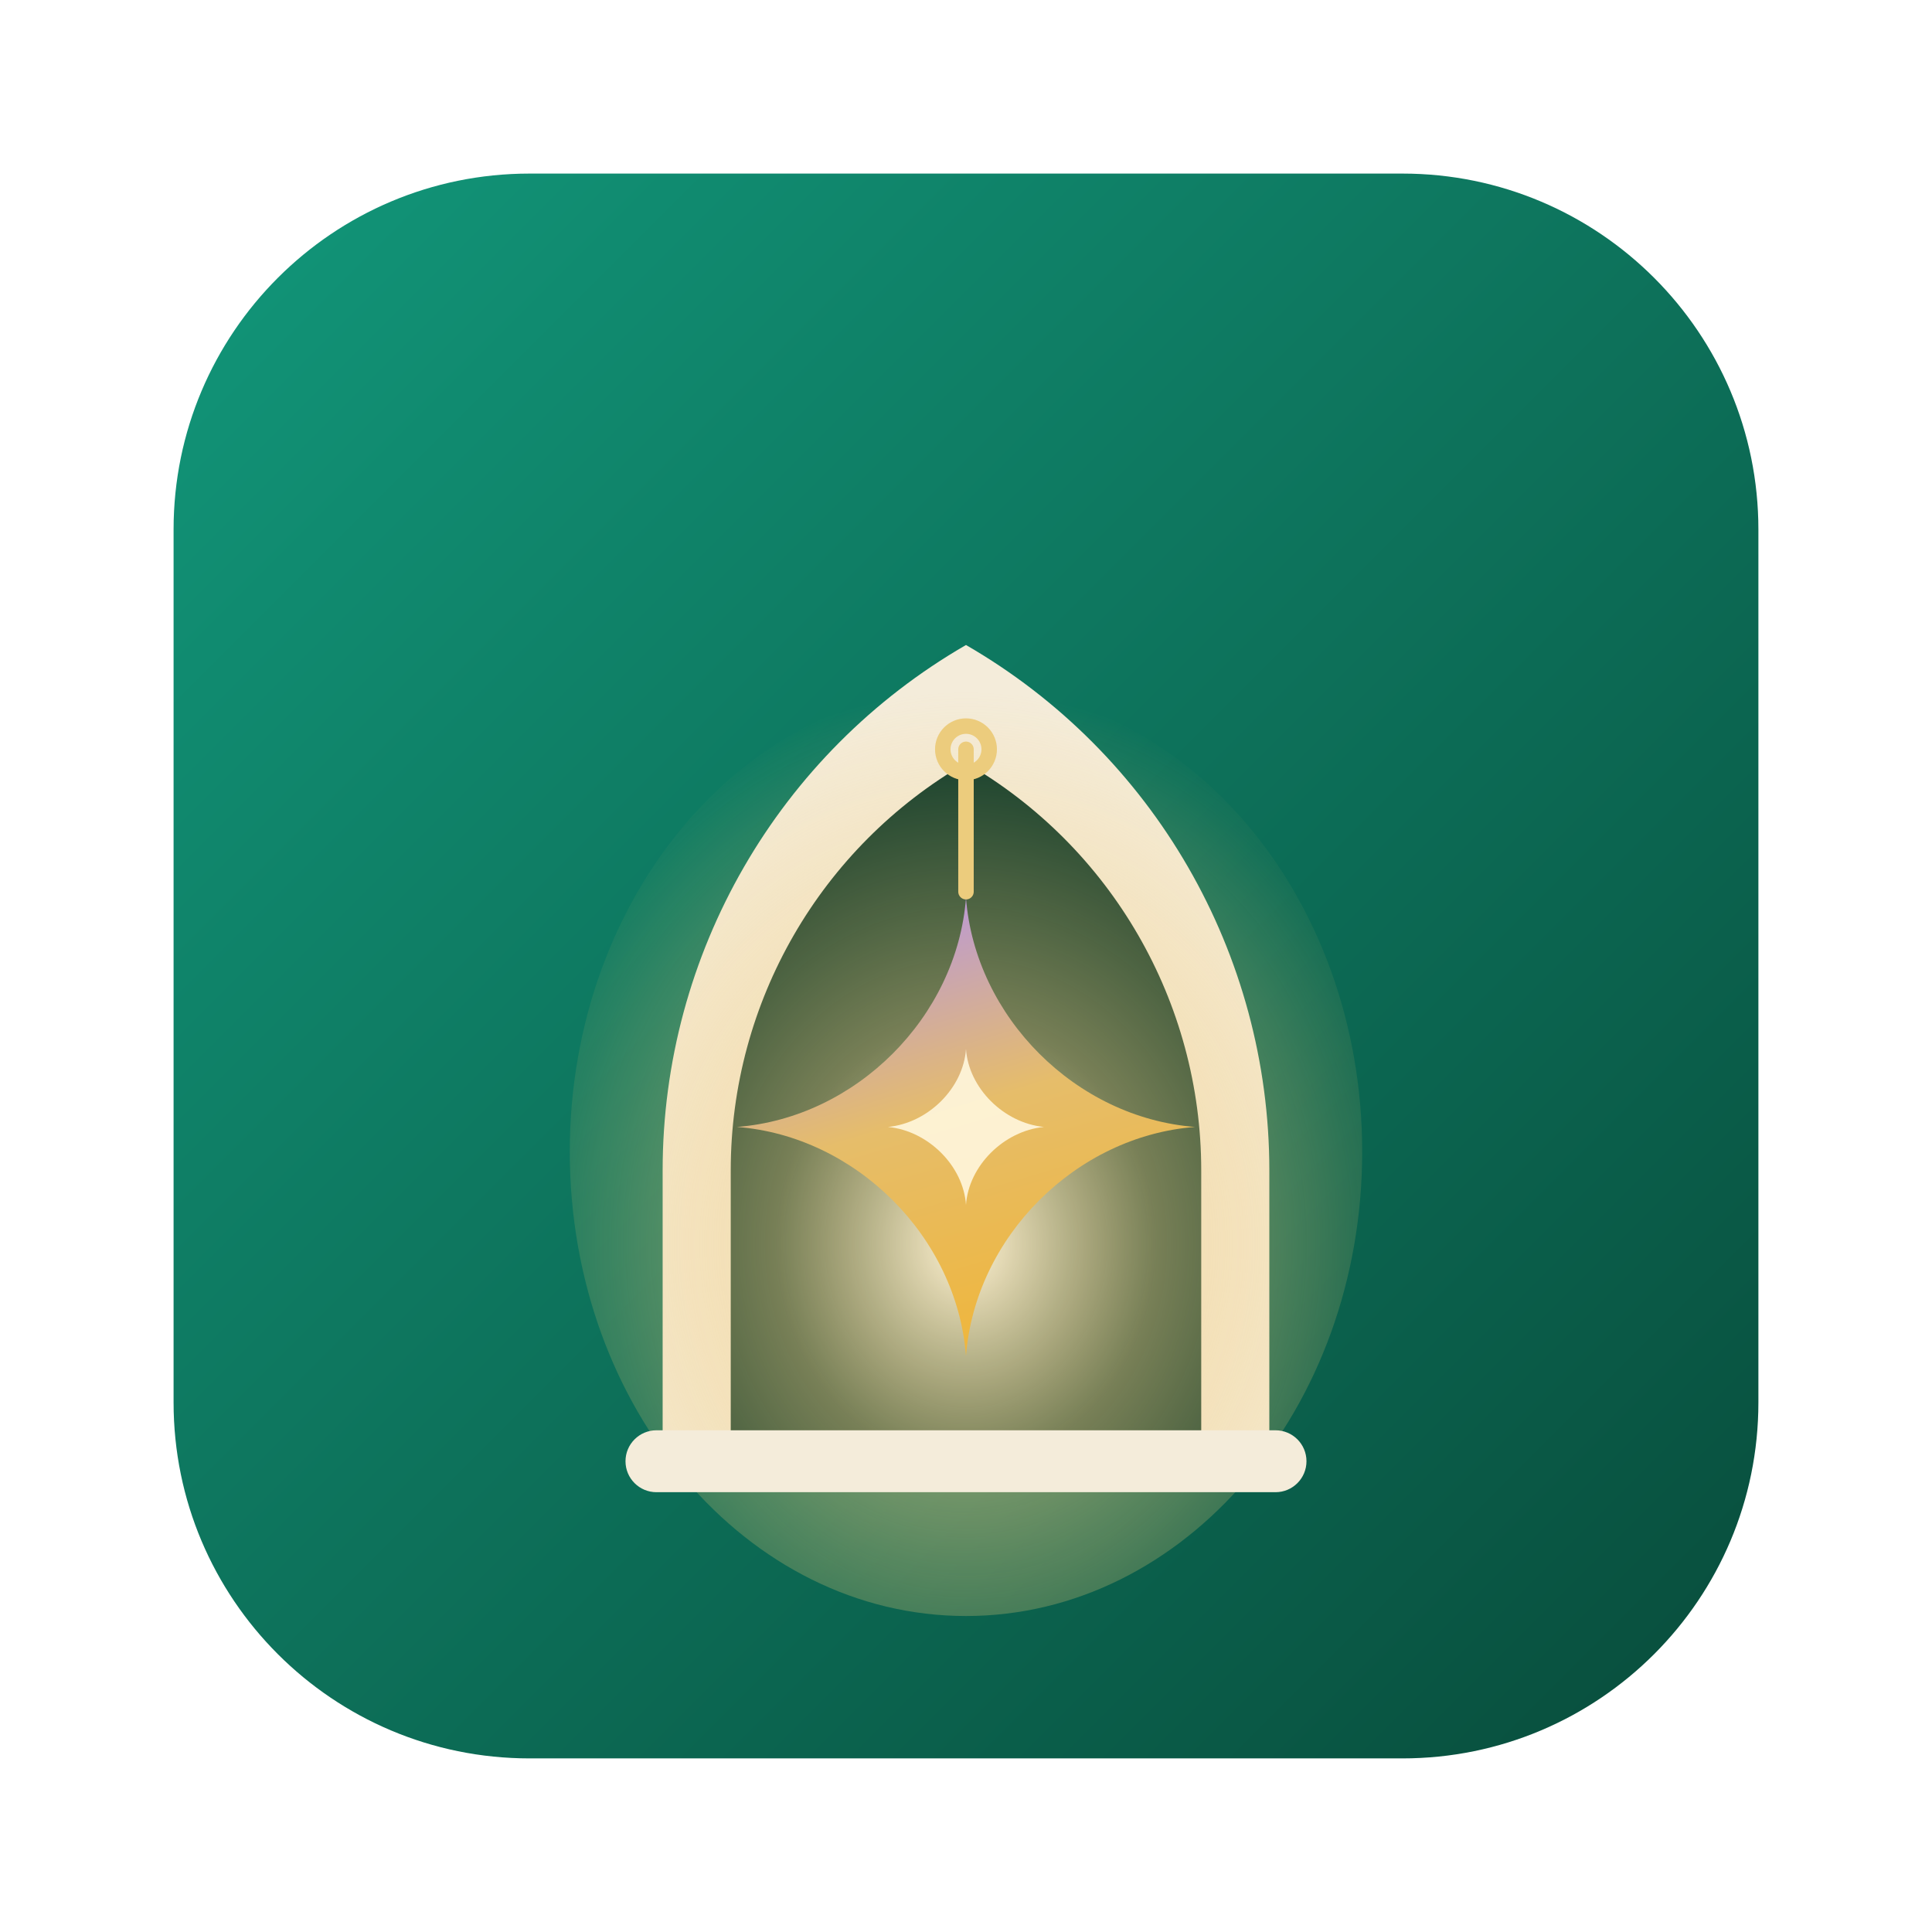
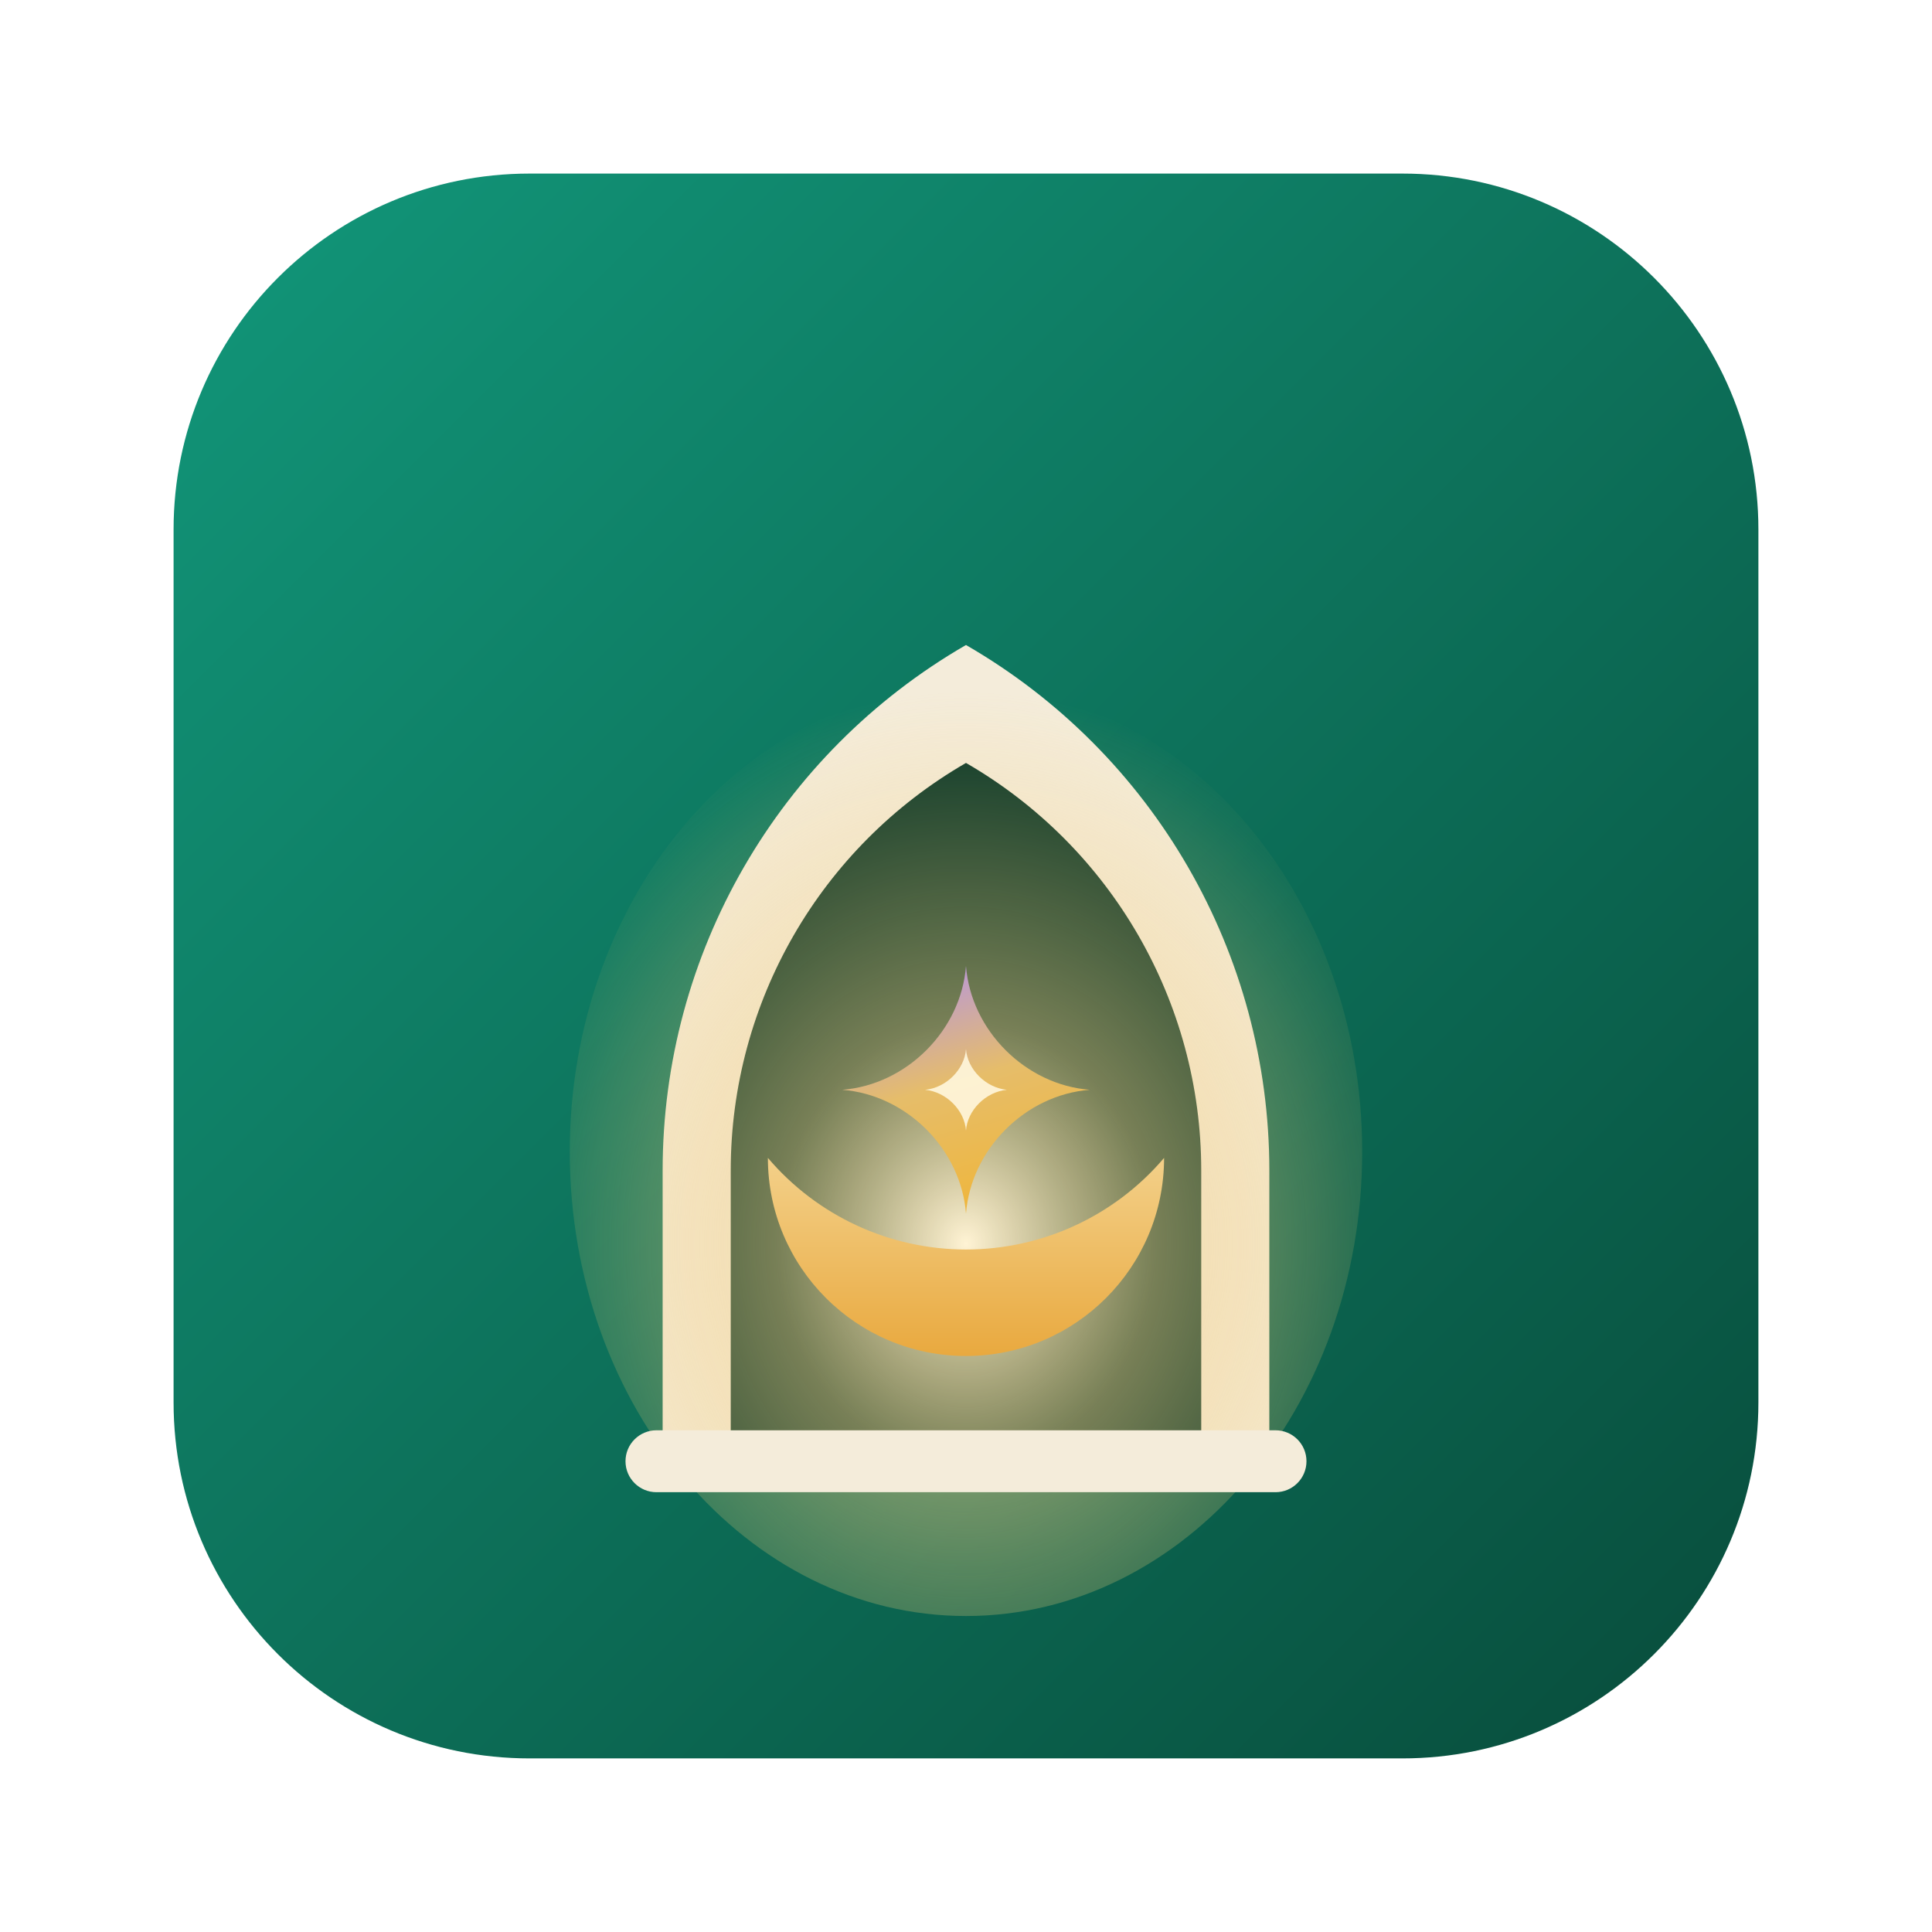
<svg xmlns="http://www.w3.org/2000/svg" viewBox="0 0 512 512">
  <defs>
    <linearGradient id="tile" x1="0" y1="0" x2="1" y2="1">
      <stop offset="0" stop-color="#12977a" />
      <stop offset="1" stop-color="#084c3b" />
    </linearGradient>
    <radialGradient id="halo" cx="0.5" cy="0.6" r="0.6">
      <stop offset="0" stop-color="#fff3d4" stop-opacity="1" />
      <stop offset="0.4" stop-color="#f3d089" stop-opacity="0.48" />
      <stop offset="1" stop-color="#f4c96a" stop-opacity="0" />
    </radialGradient>
    <linearGradient id="spark" x1="0.2" y1="0" x2="0.5" y2="1">
      <stop offset="0" stop-color="#b493e6" />
      <stop offset="0.5" stop-color="#e6bd6a" />
      <stop offset="1" stop-color="#efb63c" />
    </linearGradient>
+     <linearGradient id="hilal" x1="0" y1="0" x2="0" y2="1">
+       <stop offset="0" stop-color="#f3d089" />
+       <stop offset="1" stop-color="#e9a93f" />
+     </linearGradient>
  </defs>
  <g transform="translate(46 46) scale(0.8203)">
    <rect width="512" height="512" rx="115" fill="url(#tile)" />
    <path fill="#f4ecda" d="M158 410 L158 322 A196 196 0 0 1 256 152.3 A196 196 0 0 1 354 322 L354 410 Z" />
    <path fill="#053528" d="M180 410 L180 322 A152 152 0 0 1 256 190.4 A152 152 0 0 1 332 322 L332 410 Z" />
    <ellipse cx="256" cy="316" rx="128" ry="150" fill="url(#halo)" />
-     <path d="M256 186 L256 232" stroke="#eccc7d" stroke-width="5" stroke-linecap="round" />
-     <circle cx="256" cy="186" r="7.5" fill="none" stroke="#eccc7d" stroke-width="5" />
-     <g transform="translate(167.2 219.2) scale(7.4)">
+     <path fill="url(#hilal)" d="M192 318 A64 64 0 1 0 320 318 A84 84 0 0 1 192 318 Z" />
+     <g transform="translate(208 248) scale(4)">
      <path fill="url(#spark)" d="M12 2C12.4 7.2 16.8 11.6 22 12C16.8 12.4 12.4 16.8 12 22C11.6 16.8 7.2 12.4 2 12C7.2 11.6 11.6 7.2 12 2Z" />
    </g>
-     <g transform="translate(205.6 257.6) scale(4.2)">
+     <g transform="translate(229.6 269.6) scale(2.2)">
      <path fill="#fff7de" opacity="0.9" d="M12 6C12.2 9 14.9 11.7 18 12C14.9 12.3 12.2 15 12 18C11.8 15 9.1 12.3 6 12C9.1 11.7 11.8 9 12 6Z" />
    </g>
    <rect x="146" y="406" width="220" height="20" rx="10" fill="#f4ecda" />
  </g>
</svg>
